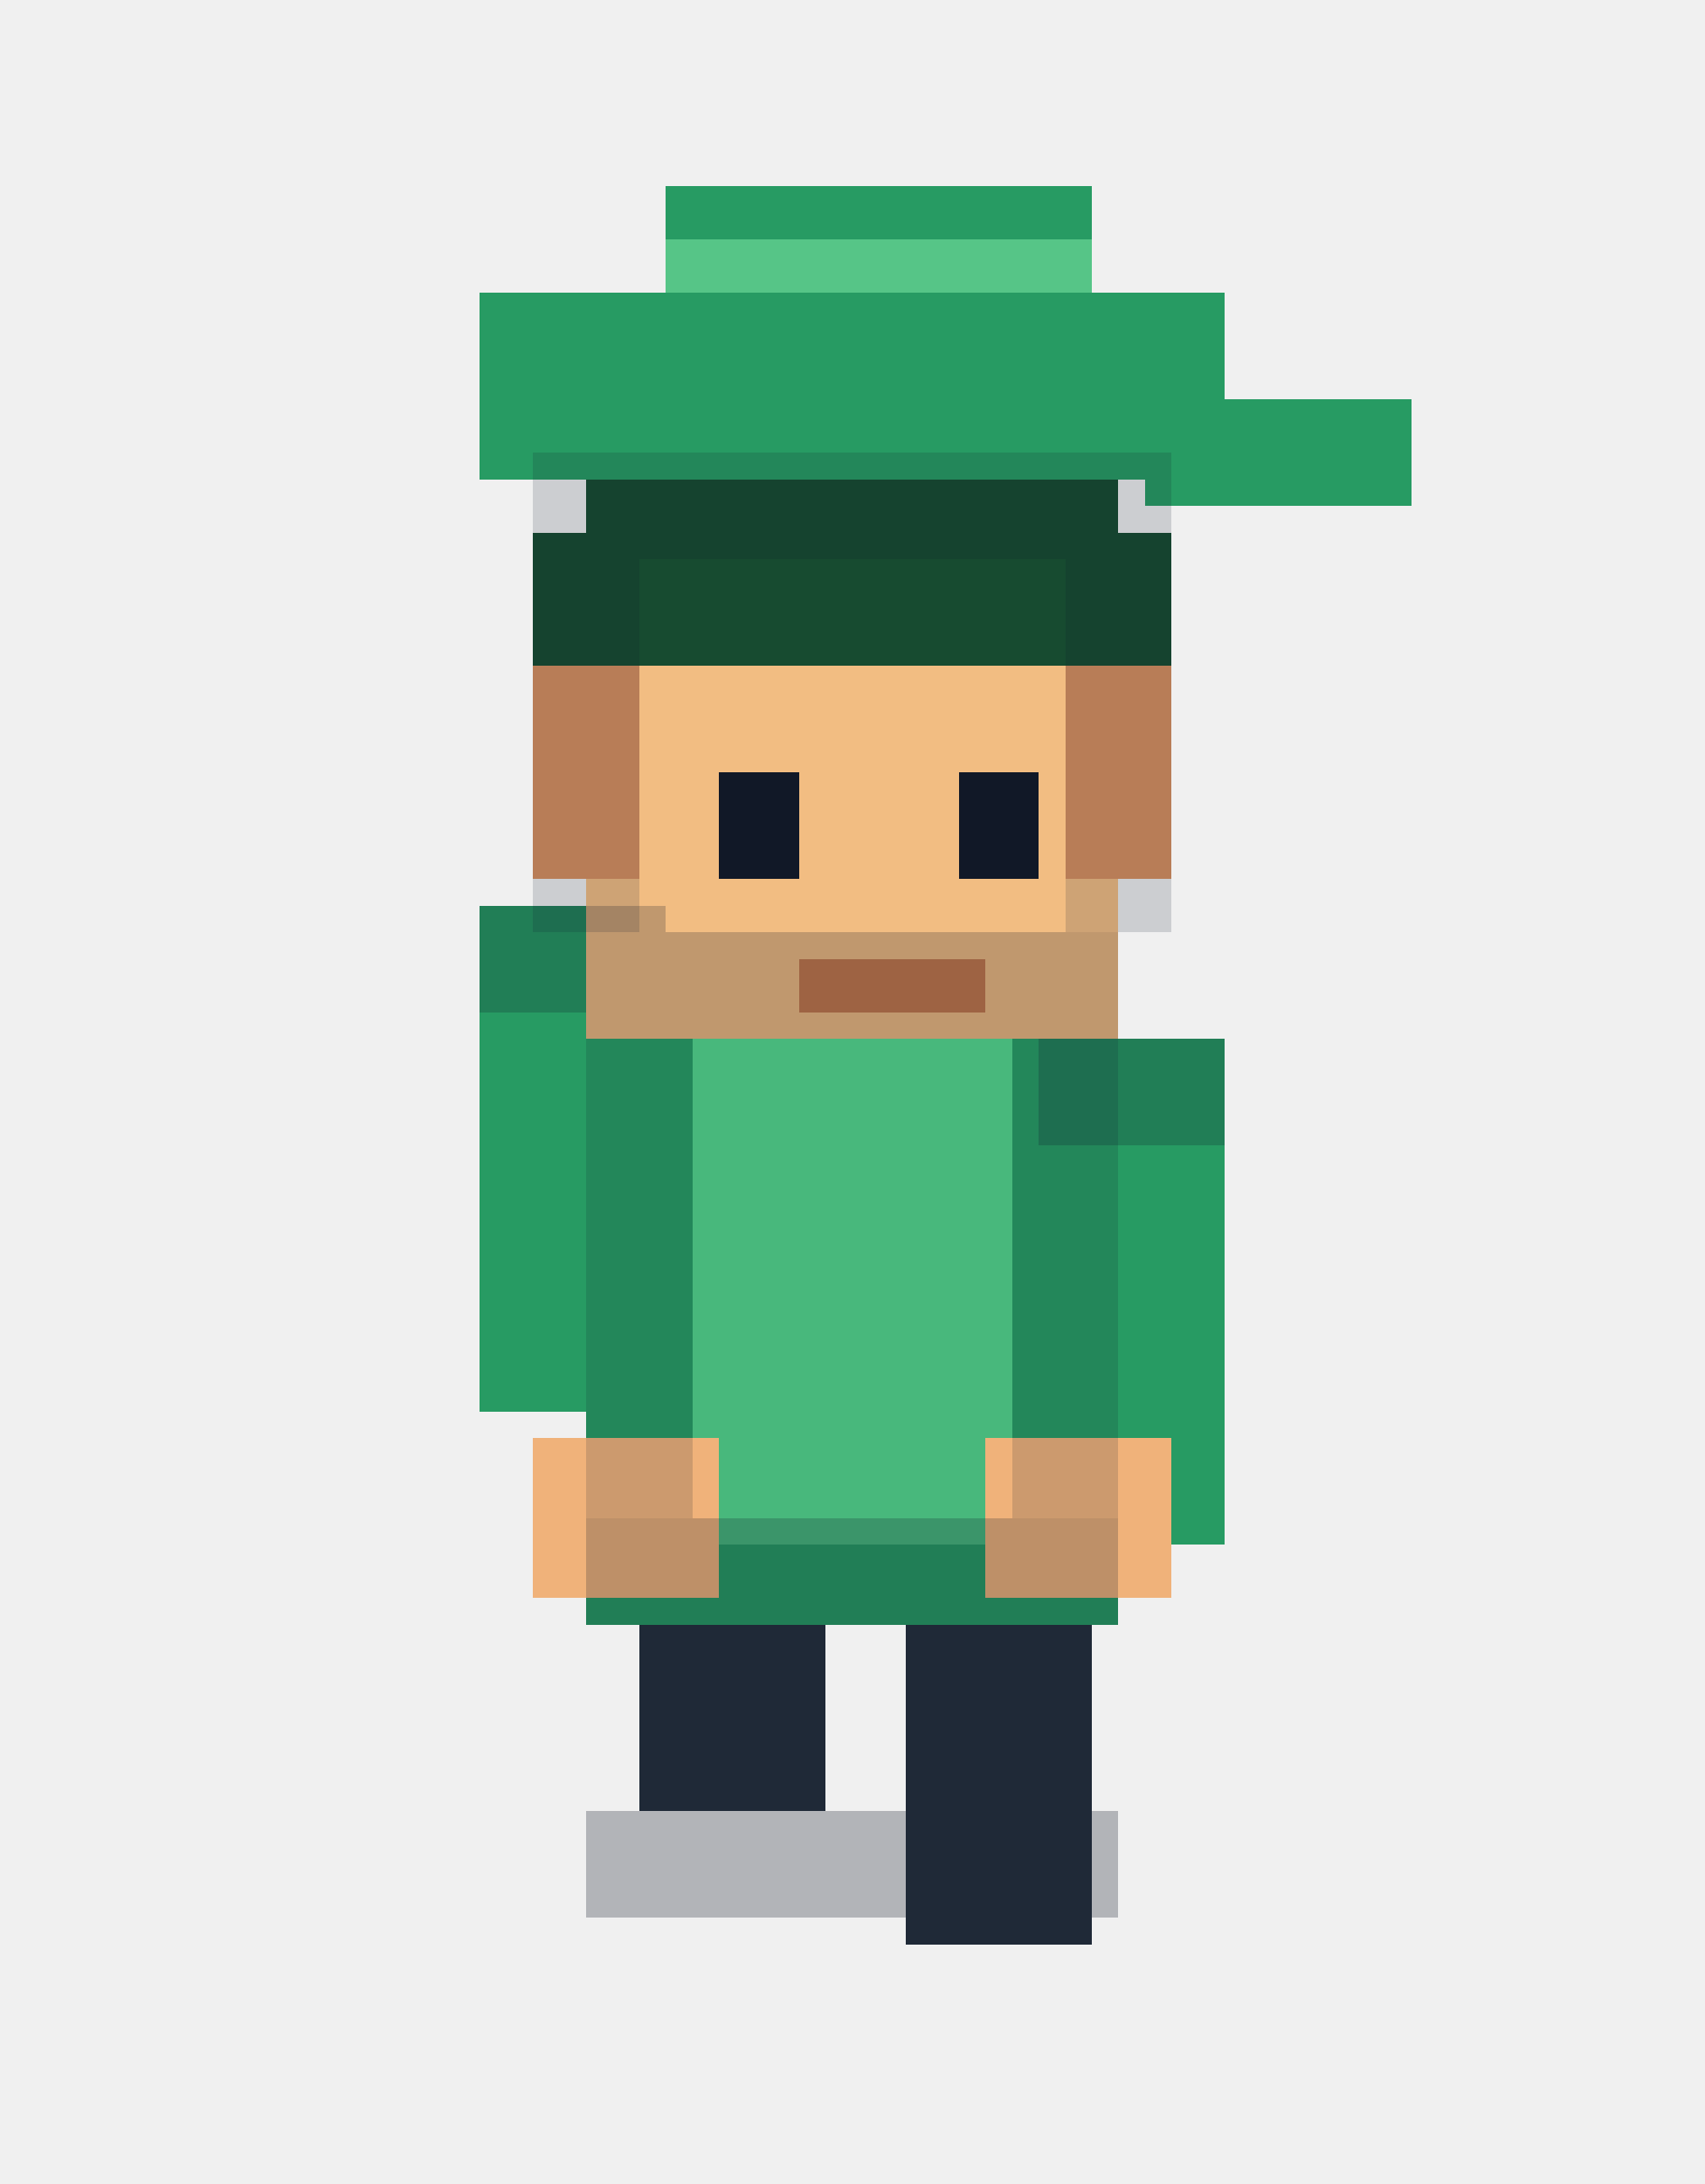
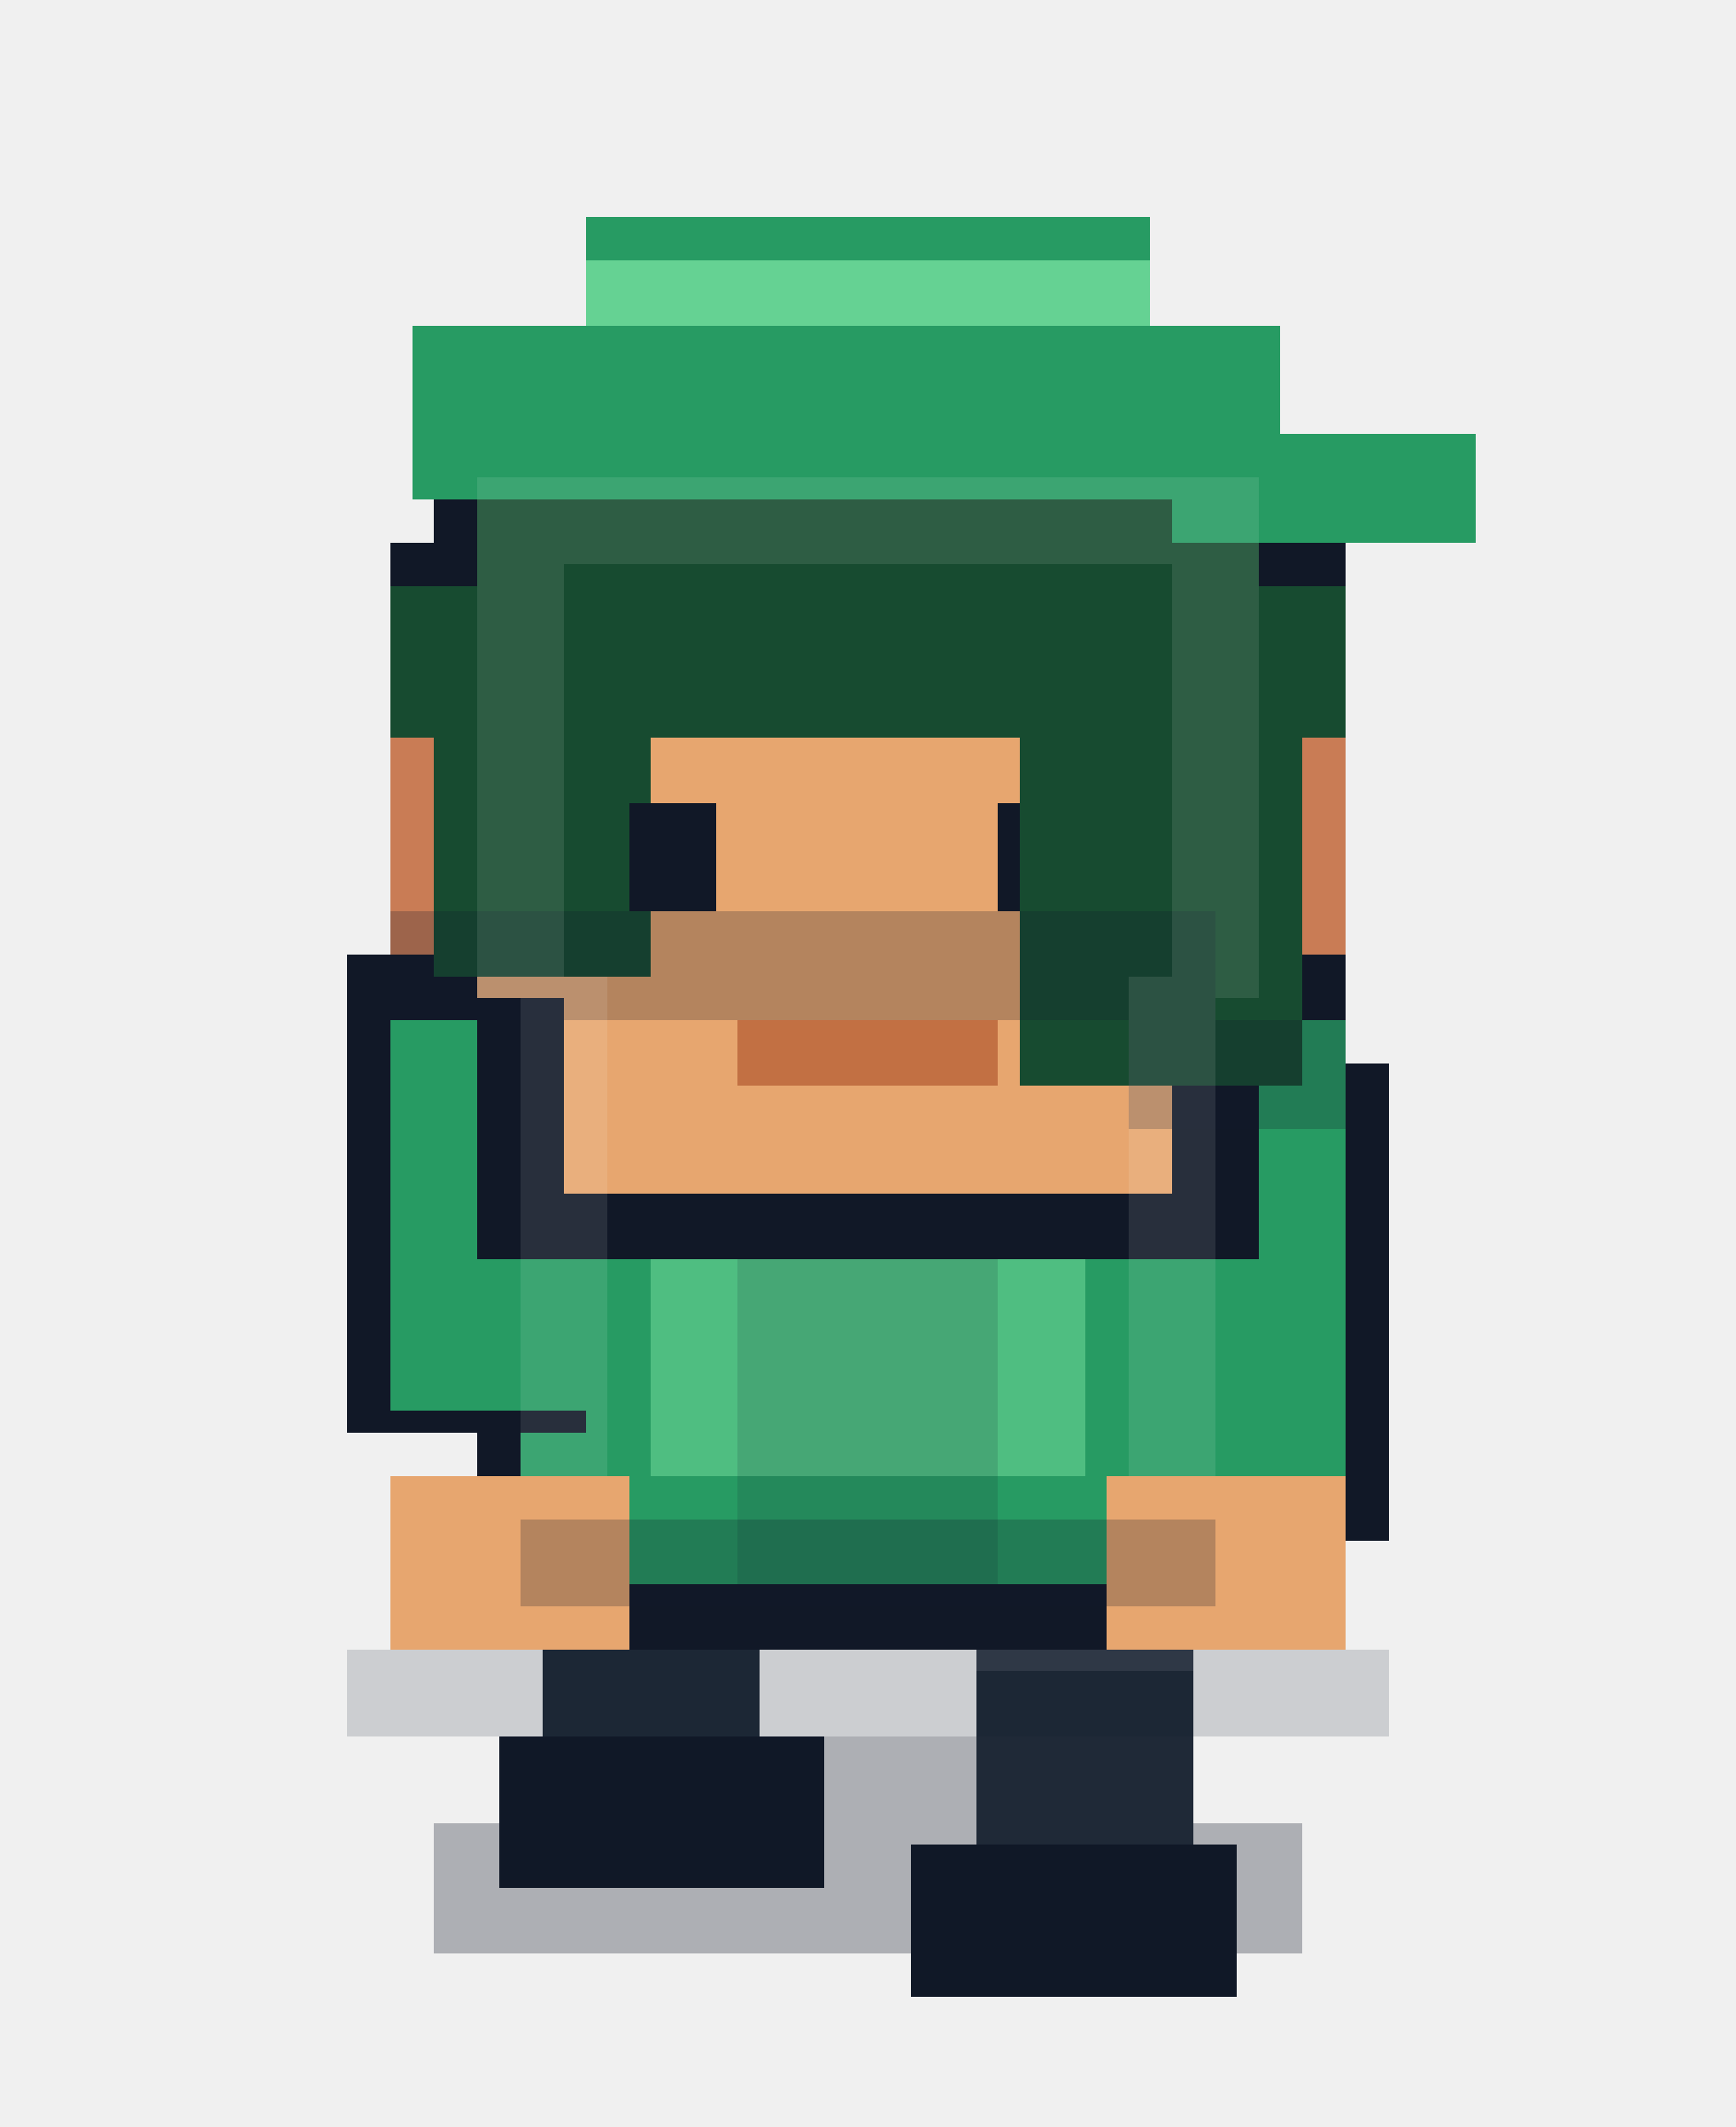
- <svg xmlns="http://www.w3.org/2000/svg" width="64" height="82" viewBox="0 0 64 82" shape-rendering="crispEdges">
-   <path d="M22 68h20v4H22z" fill="#111827" opacity=".28" />
-   <path d="M24 56h7v12h-7zM34 61h7v12h-7z" fill="#1f2937" />
-   <path d="M22 35h20v26H22z" fill="#279b63" />
-   <path d="M26 38h12v20H26z" fill="#86efac" opacity=".35" />
-   <path d="M18 34h7v19h-7zM39 39h7v19h-7z" fill="#279b63" />
-   <path d="M20 54h7v6h-7zM37 54h7v6h-7z" fill="#f0b27a" />
-   <path d="M22 17h20v22H22z" fill="#f2bd82" />
-   <path d="M20 22h4v11h-4zM40 22h4v11h-4z" fill="#d8905f" />
-   <path d="M22 14h20v9H22zM20 20h24v5H20z" fill="#174b30" />
-   <path d="M18 11h28v7H18zM25 7h16v7H25zM43 15h10v4H43z" fill="#279b63" />
-   <path d="M25 9h16v2H25z" fill="#86efac" opacity=".5" />
-   <path d="M27 29h3v4h-3zM36 29h3v4h-3z" fill="#111827" />
-   <path d="M30 36h7v2h-7z" fill="#9a3412" opacity=".5" />
-   <path d="M22 35h20v4H22zM22 57h20v4H22zM18 34h7v4h-7zM39 39h7v4h-7z" fill="#0f172a" opacity=".22" />
-   <path d="M20 17h24v4H20zM20 21h4v14h-4zM40 21h4v14h-4zM22 39h4v18h-4zM38 39h4v18h-4z" fill="#0f172a" opacity=".16" />
+ <svg xmlns="http://www.w3.org/2000/svg" width="80" height="98" viewBox="0 0 80 98" shape-rendering="crispEdges">
+   <path d="M20 84h40v6H20zM26 80h28v4H26z" fill="#111827" opacity=".3" />
+   <path d="M25 68h10v14H25zM45 73h10v14H45z" fill="#1f2937" />
+   <path d="M23 80h15v7H23zM42 85h15v7H42z" fill="#101827" />
+   <path d="M25 68h10v4H25zM45 73h10v4H45z" fill="#ffffff" opacity=".1" />
+   <path d="M22 45h36v31H22z" fill="#111827" />
+   <path d="M24 42h32v31H24z" fill="#279b63" />
+   <path d="M30 46h20v22H30z" fill="#86efac" opacity=".42" />
+   <path d="M34 45h12v28H34z" fill="#0f172a" opacity=".14" />
+   <path d="M16 44h11v22H16zM53 49h11v22H53z" fill="#111827" />
+   <path d="M18 42h10v23H18zM52 47h10v23H52z" fill="#279b63" />
+   <path d="M18 68h11v8H18zM51 68h11v8H51z" fill="#e7a66f" />
+   <path d="M20 20h40v5H20zM18 25h44v22H18zM22 47h36v11H22z" fill="#111827" />
+   <path d="M22 22h36v24H22zM26 46h28v9H26z" fill="#e7a66f" />
+   <path d="M18 32h5v12h-5zM57 32h5v12h-5z" fill="#c97c55" />
+   <path d="M22 18h36v12H22zM18 27h44v7H18zM20 33h10v12H20zM50 33h10v12H50z" fill="#174b30" />
+   <path d="M19 15h40v8H19zM27 10h26v9H27zM54 20h14v5H54z" fill="#279b63" />
+   <path d="M27 12h26v3H27z" fill="#86efac" opacity=".65" />
+   <path d="M54 35h4v4h-4z" fill="#e7a66f" />
+   <path d="M29 37h4v5h-4zM46 37h4v5h-4z" fill="#111827" />
+   <path d="M34 47h12v3H34z" fill="#9a3412" opacity=".48" />
+   <path d="M47 31h13v19H47z" fill="#174b30" />
+   <path d="M24 42h32v5H24zM24 70h32v4H24zM18 42h10v5H18zM52 47h10v5H52z" fill="#0f172a" opacity=".24" />
+   <path d="M22 22h36v4H22zM22 26h4v20h-4zM54 26h4v20h-4zM24 45h4v23h-4zM52 45h4v23h-4z" fill="#ffffff" opacity=".1" />
+   <path d="M16 76h48v4H16z" fill="#0f172a" opacity=".16" />
</svg>
